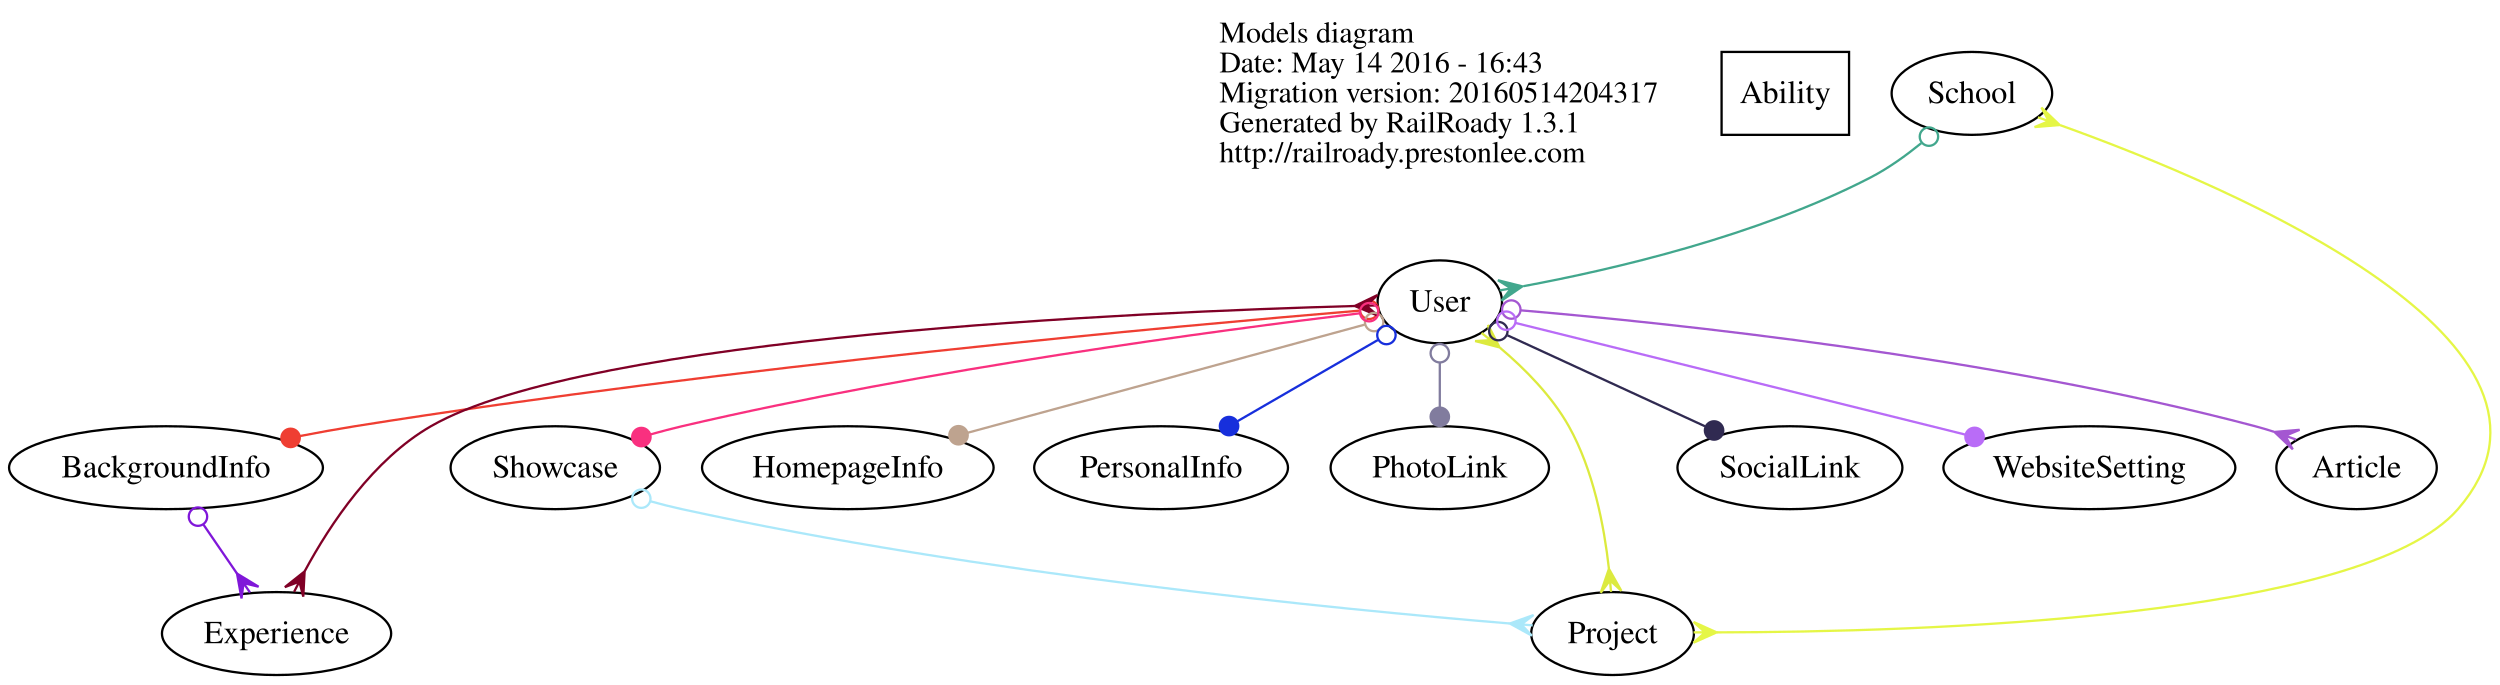
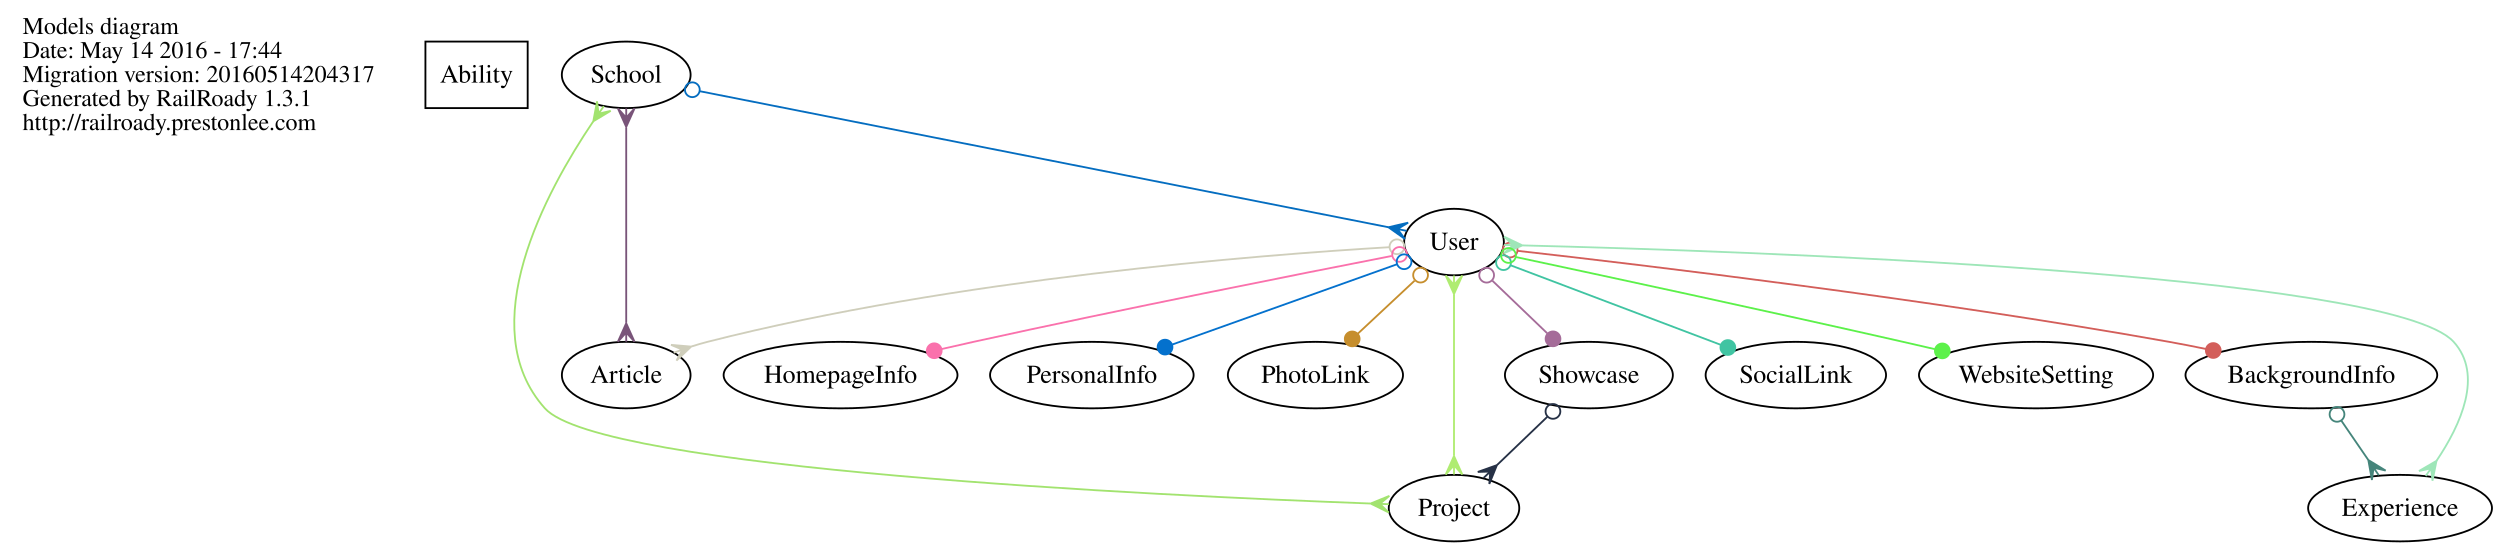
- <svg xmlns="http://www.w3.org/2000/svg" width="1085pt" height="297pt" viewBox="0.00 0.00 1085.33 297.00">
+ <svg xmlns="http://www.w3.org/2000/svg" width="1353pt" height="297pt" viewBox="0.00 0.00 1352.56 297.00">
  <g id="graph0" class="graph" transform="scale(1 1) rotate(0) translate(4 293)">
-     <polygon fill="none" stroke="none" points="-4,4 -4,-293 1081.33,-293 1081.33,4 -4,4" />
+     <polygon fill="none" stroke="none" points="-4,4 -4,-293 1348.56,-293 1348.56,4 -4,4" />
    <g id="node1" class="node">
-       <text text-anchor="start" x="525.377" y="-274.6" font-family="Times,serif" font-size="13.00">Models diagram</text>
-       <text text-anchor="start" x="525.377" y="-261.6" font-family="Times,serif" font-size="13.00">Date: May 14 2016 - 16:43</text>
-       <text text-anchor="start" x="525.377" y="-248.6" font-family="Times,serif" font-size="13.00">Migration version: 20160514204317</text>
-       <text text-anchor="start" x="525.377" y="-235.6" font-family="Times,serif" font-size="13.00">Generated by RailRoady 1.3.1</text>
-       <text text-anchor="start" x="525.377" y="-222.6" font-family="Times,serif" font-size="13.00">http://railroady.prestonlee.com</text>
+       <text text-anchor="start" x="8" y="-274.6" font-family="Times,serif" font-size="13.00">Models diagram</text>
+       <text text-anchor="start" x="8" y="-261.6" font-family="Times,serif" font-size="13.00">Date: May 14 2016 - 17:44</text>
+       <text text-anchor="start" x="8" y="-248.6" font-family="Times,serif" font-size="13.00">Migration version: 20160514204317</text>
+       <text text-anchor="start" x="8" y="-235.6" font-family="Times,serif" font-size="13.00">Generated by RailRoady 1.3.1</text>
+       <text text-anchor="start" x="8" y="-222.6" font-family="Times,serif" font-size="13.00">http://railroady.prestonlee.com</text>
    </g>
    <g id="node2" class="node">
-       <polygon fill="none" stroke="black" points="798.734,-270.5 743.394,-270.5 743.394,-234.5 798.734,-234.5 798.734,-270.5" />
-       <text text-anchor="middle" x="771.064" y="-248.3" font-family="Times,serif" font-size="14.00">Ability</text>
+       <polygon fill="none" stroke="black" points="281.358,-270.5 226.018,-270.5 226.018,-234.5 281.358,-234.5 281.358,-270.5" />
+       <text text-anchor="middle" x="253.688" y="-248.3" font-family="Times,serif" font-size="14.00">Ability</text>
    </g>
    <g id="node3" class="node">
-       <ellipse fill="none" stroke="black" cx="1019.06" cy="-90" rx="34.82" ry="18" />
-       <text text-anchor="middle" x="1019.06" y="-85.8" font-family="Times,serif" font-size="14.00">Article</text>
+       <ellipse fill="none" stroke="black" cx="334.688" cy="-90" rx="34.82" ry="18" />
+       <text text-anchor="middle" x="334.688" y="-85.8" font-family="Times,serif" font-size="14.00">Article</text>
    </g>
    <g id="node4" class="node">
-       <ellipse fill="none" stroke="black" cx="68.064" cy="-90" rx="68.129" ry="18" />
-       <text text-anchor="middle" x="68.064" y="-85.8" font-family="Times,serif" font-size="14.00">BackgroundInfo</text>
+       <ellipse fill="none" stroke="black" cx="1246.69" cy="-90" rx="68.129" ry="18" />
+       <text text-anchor="middle" x="1246.69" y="-85.8" font-family="Times,serif" font-size="14.00">BackgroundInfo</text>
    </g>
    <g id="node5" class="node">
-       <ellipse fill="none" stroke="black" cx="116.064" cy="-18" rx="49.753" ry="18" />
-       <text text-anchor="middle" x="116.064" y="-13.8" font-family="Times,serif" font-size="14.00">Experience</text>
+       <ellipse fill="none" stroke="black" cx="1294.69" cy="-18" rx="49.753" ry="18" />
+       <text text-anchor="middle" x="1294.69" y="-13.8" font-family="Times,serif" font-size="14.00">Experience</text>
    </g>
    <g id="edge1" class="edge">
-       <path fill="none" stroke="#8017d9" d="M84.329,-65.28C88.999,-58.47 94.106,-51.023 98.832,-44.131" />
-       <ellipse fill="none" stroke="#8017d9" cx="81.946" cy="-68.756" rx="4" ry="4" />
-       <polygon fill="#8017d9" stroke="#8017d9" points="98.897,-44.036 108.263,-38.334 101.724,-39.913 104.552,-35.789 104.552,-35.789 104.552,-35.789 101.724,-39.913 100.841,-33.244 98.897,-44.036 98.897,-44.036" />
+       <path fill="none" stroke="#45857b" d="M1262.95,-65.28C1267.62,-58.47 1272.73,-51.023 1277.45,-44.131" />
+       <ellipse fill="none" stroke="#45857b" cx="1260.57" cy="-68.756" rx="4" ry="4" />
+       <polygon fill="#45857b" stroke="#45857b" points="1277.52,-44.036 1286.89,-38.334 1280.35,-39.913 1283.18,-35.789 1283.18,-35.789 1283.18,-35.789 1280.35,-39.913 1279.46,-33.244 1277.52,-44.036 1277.52,-44.036" />
    </g>
    <g id="node6" class="node">
-       <ellipse fill="none" stroke="black" cx="364.064" cy="-90" rx="63.292" ry="18" />
-       <text text-anchor="middle" x="364.064" y="-85.8" font-family="Times,serif" font-size="14.00">HomepageInfo</text>
+       <ellipse fill="none" stroke="black" cx="450.688" cy="-90" rx="63.292" ry="18" />
+       <text text-anchor="middle" x="450.688" y="-85.8" font-family="Times,serif" font-size="14.00">HomepageInfo</text>
    </g>
    <g id="node7" class="node">
-       <ellipse fill="none" stroke="black" cx="500.064" cy="-90" rx="55.092" ry="18" />
-       <text text-anchor="middle" x="500.064" y="-85.8" font-family="Times,serif" font-size="14.00">PersonalInfo</text>
+       <ellipse fill="none" stroke="black" cx="586.688" cy="-90" rx="55.092" ry="18" />
+       <text text-anchor="middle" x="586.688" y="-85.8" font-family="Times,serif" font-size="14.00">PersonalInfo</text>
    </g>
    <g id="node8" class="node">
-       <ellipse fill="none" stroke="black" cx="621.064" cy="-90" rx="47.4" ry="18" />
-       <text text-anchor="middle" x="621.064" y="-85.8" font-family="Times,serif" font-size="14.00">PhotoLink</text>
+       <ellipse fill="none" stroke="black" cx="707.688" cy="-90" rx="47.4" ry="18" />
+       <text text-anchor="middle" x="707.688" y="-85.8" font-family="Times,serif" font-size="14.00">PhotoLink</text>
    </g>
    <g id="node9" class="node">
-       <ellipse fill="none" stroke="black" cx="696.064" cy="-18" rx="35.313" ry="18" />
-       <text text-anchor="middle" x="696.064" y="-13.8" font-family="Times,serif" font-size="14.00">Project</text>
+       <ellipse fill="none" stroke="black" cx="782.688" cy="-18" rx="35.313" ry="18" />
+       <text text-anchor="middle" x="782.688" y="-13.8" font-family="Times,serif" font-size="14.00">Project</text>
    </g>
    <g id="node10" class="node">
-       <ellipse fill="none" stroke="black" cx="852.064" cy="-252.5" rx="34.846" ry="18" />
-       <text text-anchor="middle" x="852.064" y="-248.3" font-family="Times,serif" font-size="14.00">School</text>
+       <ellipse fill="none" stroke="black" cx="334.688" cy="-252.5" rx="34.846" ry="18" />
+       <text text-anchor="middle" x="334.688" y="-248.3" font-family="Times,serif" font-size="14.00">School</text>
+     </g>
+     <g id="edge4" class="edge">
+       <path fill="none" stroke="#795479" d="M334.688,-223.94C334.688,-194.433 334.688,-147.895 334.688,-118.436" />
+       <polygon fill="#795479" stroke="#795479" points="334.688,-224.324 330.188,-234.324 334.688,-229.324 334.688,-234.324 334.688,-234.324 334.688,-234.324 334.688,-229.324 339.188,-234.324 334.688,-224.324 334.688,-224.324" />
+       <polygon fill="#795479" stroke="#795479" points="334.688,-118.053 339.188,-108.053 334.688,-113.053 334.688,-108.053 334.688,-108.053 334.688,-108.053 334.688,-113.053 330.188,-108.053 334.688,-118.053 334.688,-118.053" />
    </g>
    <g id="edge3" class="edge">
-       <path fill="none" stroke="#e5f646" d="M890.509,-238.667C966.849,-211.247 1125.06,-143.59 1063.06,-72 1021.92,-24.486 830.016,-18.62 741.281,-18.511" />
-       <polygon fill="#e5f646" stroke="#e5f646" points="890.179,-238.784 879.251,-237.87 885.464,-240.449 880.749,-242.114 880.749,-242.114 880.749,-242.114 885.464,-240.449 882.248,-246.357 890.179,-238.784 890.179,-238.784" />
-       <polygon fill="#e5f646" stroke="#e5f646" points="741.242,-18.511 731.236,-14.023 736.242,-18.517 731.242,-18.523 731.242,-18.523 731.242,-18.523 736.242,-18.517 731.247,-23.023 741.242,-18.511 741.242,-18.511" />
+       <path fill="none" stroke="#a2e36f" d="M316.746,-227.17C291.128,-189.252 251.29,-115.869 290.688,-72 320.26,-39.071 621.012,-24.814 737.211,-20.504" />
+       <polygon fill="#a2e36f" stroke="#a2e36f" points="316.878,-227.361 318.889,-238.141 319.732,-231.467 322.585,-235.573 322.585,-235.573 322.585,-235.573 319.732,-231.467 326.28,-233.005 316.878,-227.361 316.878,-227.361" />
+       <polygon fill="#a2e36f" stroke="#a2e36f" points="737.546,-20.492 747.703,-24.627 742.543,-20.311 747.54,-20.13 747.54,-20.13 747.54,-20.13 742.543,-20.311 747.377,-15.632 737.546,-20.492 737.546,-20.492" />
    </g>
    <g id="node13" class="node">
-       <ellipse fill="none" stroke="black" cx="621.064" cy="-162" rx="27" ry="18" />
-       <text text-anchor="middle" x="621.064" y="-157.8" font-family="Times,serif" font-size="14.00">User</text>
+       <ellipse fill="none" stroke="black" cx="782.688" cy="-162" rx="27" ry="18" />
+       <text text-anchor="middle" x="782.688" y="-157.8" font-family="Times,serif" font-size="14.00">User</text>
    </g>
    <g id="edge2" class="edge">
-       <path fill="none" stroke="#42a78d" d="M830.112,-230.922C823.418,-225.467 815.779,-219.992 808.064,-216 759.03,-190.626 696.287,-176.036 657.389,-168.811" />
-       <ellipse fill="none" stroke="#42a78d" cx="833.41" cy="-233.724" rx="4" ry="4" />
-       <polygon fill="#42a78d" stroke="#42a78d" points="656.924,-168.728 647.874,-162.536 652.003,-167.847 647.081,-166.966 647.081,-166.966 647.081,-166.966 652.003,-167.847 646.288,-171.395 656.924,-168.728 656.924,-168.728" />
+       <path fill="none" stroke="#046dc0" d="M374.616,-243.612C461.125,-226.523 664.69,-186.31 747.11,-170.028" />
+       <ellipse fill="none" stroke="#046dc0" cx="370.472" cy="-244.431" rx="4" ry="4" />
+       <polygon fill="#046dc0" stroke="#046dc0" points="747.191,-170.012 757.874,-172.489 752.097,-169.043 757.002,-168.074 757.002,-168.074 757.002,-168.074 752.097,-169.043 756.13,-163.659 747.191,-170.012 747.191,-170.012" />
    </g>
    <g id="node11" class="node">
-       <ellipse fill="none" stroke="black" cx="237.064" cy="-90" rx="45.444" ry="18" />
-       <text text-anchor="middle" x="237.064" y="-85.8" font-family="Times,serif" font-size="14.00">Showcase</text>
+       <ellipse fill="none" stroke="black" cx="855.688" cy="-90" rx="45.444" ry="18" />
+       <text text-anchor="middle" x="855.688" y="-85.8" font-family="Times,serif" font-size="14.00">Showcase</text>
    </g>
-     <g id="edge4" class="edge">
-       <path fill="none" stroke="#abe8fa" d="M278.27,-75.441C282.894,-74.165 287.561,-72.984 292.064,-72 420.939,-43.842 576.429,-28.584 651.377,-22.373" />
-       <ellipse fill="none" stroke="#abe8fa" cx="274.409" cy="-76.552" rx="4" ry="4" />
-       <polygon fill="#abe8fa" stroke="#abe8fa" points="651.439,-22.368 661.772,-26.042 656.423,-21.962 661.406,-21.557 661.406,-21.557 661.406,-21.557 656.423,-21.962 661.041,-17.071 651.439,-22.368 651.439,-22.368" />
+     <g id="edge5" class="edge">
+       <path fill="none" stroke="#263146" d="M833.167,-67.405C824.536,-59.128 814.676,-49.673 805.974,-41.329" />
+       <ellipse fill="none" stroke="#263146" cx="836.236" cy="-70.347" rx="4" ry="4" />
+       <polygon fill="#263146" stroke="#263146" points="805.903,-41.261 801.8,-31.092 802.294,-37.801 798.685,-34.34 798.685,-34.34 798.685,-34.34 802.294,-37.801 795.571,-37.588 805.903,-41.261 805.903,-41.261" />
    </g>
    <g id="node12" class="node">
-       <ellipse fill="none" stroke="black" cx="773.064" cy="-90" rx="48.827" ry="18" />
-       <text text-anchor="middle" x="773.064" y="-85.8" font-family="Times,serif" font-size="14.00">SocialLink</text>
-     </g>
-     <g id="edge5" class="edge">
-       <path fill="none" stroke="#a457d1" d="M656.304,-158.309C720.55,-152.836 860.65,-138.272 975.064,-108 977.719,-107.298 980.433,-106.488 983.145,-105.61" />
-       <ellipse fill="none" stroke="#a457d1" cx="652.104" cy="-158.659" rx="4" ry="4" />
-       <polygon fill="#a457d1" stroke="#a457d1" points="983.414,-105.516 994.34,-106.456 988.133,-103.863 992.852,-102.209 992.852,-102.209 992.852,-102.209 988.133,-103.863 991.364,-97.963 983.414,-105.516 983.414,-105.516" />
+       <ellipse fill="none" stroke="black" cx="967.688" cy="-90" rx="48.827" ry="18" />
+       <text text-anchor="middle" x="967.688" y="-85.8" font-family="Times,serif" font-size="14.00">SocialLink</text>
    </g>
    <g id="edge6" class="edge">
-       <path fill="none" stroke="#ef3e32" d="M586.316,-158.197C508.098,-151.645 312.357,-133.897 150.064,-108 142.311,-106.763 134.181,-105.291 126.177,-103.739" />
-       <ellipse fill="none" stroke="#ef3e32" cx="590.404" cy="-158.537" rx="4" ry="4" />
-       <ellipse fill="#ef3e32" stroke="#ef3e32" cx="122.157" cy="-102.943" rx="4" ry="4" />
+       <path fill="none" stroke="#cfcebb" d="M747.649,-159.214C676.915,-154.997 512.405,-142.082 378.688,-108 375.861,-107.279 372.968,-106.43 370.084,-105.502" />
+       <ellipse fill="none" stroke="#cfcebb" cx="751.809" cy="-159.455" rx="4" ry="4" />
+       <polygon fill="#cfcebb" stroke="#cfcebb" points="369.85,-105.42 361.899,-97.868 365.131,-103.767 360.412,-102.115 360.412,-102.115 360.412,-102.115 365.131,-103.767 358.924,-106.362 369.85,-105.42 369.85,-105.42" />
    </g>
    <g id="edge7" class="edge">
-       <path fill="none" stroke="#800026" d="M584.069,-160.2C491.257,-157.62 251.114,-147.23 183.064,-108 158.073,-93.592 139.459,-65.761 128.275,-45.039" />
-       <polygon fill="#800026" stroke="#800026" points="584.128,-160.202 594.006,-164.963 589.127,-160.333 594.125,-160.465 594.125,-160.465 594.125,-160.465 589.127,-160.333 594.243,-155.966 584.128,-160.202 584.128,-160.202" />
-       <polygon fill="#800026" stroke="#800026" points="128.245,-44.981 127.663,-34.03 125.954,-40.536 123.663,-36.092 123.663,-36.092 123.663,-36.092 125.954,-40.536 119.663,-38.154 128.245,-44.981 128.245,-44.981" />
+       <path fill="none" stroke="#d35e5a" d="M817.301,-157.215C885.166,-149.584 1040.37,-131.092 1169.69,-108 1176.18,-106.841 1182.95,-105.517 1189.67,-104.13" />
+       <ellipse fill="none" stroke="#d35e5a" cx="813.056" cy="-157.69" rx="4" ry="4" />
+       <ellipse fill="#d35e5a" stroke="#d35e5a" cx="1193.6" cy="-103.303" rx="4" ry="4" />
    </g>
    <g id="edge8" class="edge">
-       <path fill="none" stroke="#bea38f" d="M588.619,-152.163C545.179,-140.331 467.619,-119.206 416.001,-105.146" />
-       <ellipse fill="none" stroke="#bea38f" cx="592.563" cy="-153.237" rx="4" ry="4" />
-       <ellipse fill="#bea38f" stroke="#bea38f" cx="412.124" cy="-104.09" rx="4" ry="4" />
+       <path fill="none" stroke="#9ee6b8" d="M819.934,-160.181C936.701,-157.235 1289.88,-145.286 1323.69,-108 1339.85,-90.173 1327.61,-63.19 1314.42,-43.608" />
+       <polygon fill="#9ee6b8" stroke="#9ee6b8" points="819.703,-160.187 809.596,-155.933 814.704,-160.309 809.706,-160.432 809.706,-160.432 809.706,-160.432 814.704,-160.309 809.816,-164.93 819.703,-160.187 819.703,-160.187" />
+       <polygon fill="#9ee6b8" stroke="#9ee6b8" points="1314.41,-43.589 1312.25,-32.837 1311.5,-39.522 1308.59,-35.455 1308.59,-35.455 1308.59,-35.455 1311.5,-39.522 1304.93,-38.072 1314.41,-43.589 1314.41,-43.589" />
    </g>
    <g id="edge9" class="edge">
-       <path fill="none" stroke="#172fdc" d="M594.239,-145.481C576.238,-135.068 552.401,-121.278 533.213,-110.177" />
-       <ellipse fill="none" stroke="#172fdc" cx="597.892" cy="-147.594" rx="4" ry="4" />
-       <ellipse fill="#172fdc" stroke="#172fdc" cx="529.571" cy="-108.07" rx="4" ry="4" />
+       <path fill="none" stroke="#fa71ac" d="M749.029,-154.483C699.4,-144.795 603.71,-125.819 522.688,-108 517.082,-106.767 511.24,-105.447 505.414,-104.107" />
+       <ellipse fill="none" stroke="#fa71ac" cx="753.242" cy="-155.303" rx="4" ry="4" />
+       <ellipse fill="#fa71ac" stroke="#fa71ac" cx="501.4" cy="-103.177" rx="4" ry="4" />
    </g>
    <g id="edge10" class="edge">
-       <path fill="none" stroke="#817c9e" d="M621.064,-135.64C621.064,-129.348 621.064,-122.605 621.064,-116.316" />
-       <ellipse fill="none" stroke="#817c9e" cx="621.064" cy="-139.697" rx="4" ry="4" />
-       <ellipse fill="#817c9e" stroke="#817c9e" cx="621.064" cy="-112.104" rx="4" ry="4" />
+       <path fill="none" stroke="#0471cd" d="M751.874,-149.995C719.124,-138.299 667.073,-119.709 630.161,-106.526" />
+       <ellipse fill="none" stroke="#0471cd" cx="755.667" cy="-151.35" rx="4" ry="4" />
+       <ellipse fill="#0471cd" stroke="#0471cd" cx="626.294" cy="-105.145" rx="4" ry="4" />
+     </g>
+     <g id="edge11" class="edge">
+       <path fill="none" stroke="#c68e2d" d="M761.353,-141.088C751.727,-132.103 740.343,-121.478 730.542,-112.331" />
+       <ellipse fill="none" stroke="#c68e2d" cx="764.586" cy="-144.105" rx="4" ry="4" />
+       <ellipse fill="#c68e2d" stroke="#c68e2d" cx="727.598" cy="-109.583" rx="4" ry="4" />
+     </g>
+     <g id="edge13" class="edge">
+       <path fill="none" stroke="#afec71" d="M782.688,-133.679C782.688,-108.599 782.688,-71.627 782.688,-46.493" />
+       <polygon fill="#afec71" stroke="#afec71" points="782.688,-133.871 778.188,-143.871 782.688,-138.871 782.688,-143.871 782.688,-143.871 782.688,-143.871 782.688,-138.871 787.188,-143.872 782.688,-133.871 782.688,-133.871" />
+       <polygon fill="#afec71" stroke="#afec71" points="782.688,-46.189 787.188,-36.189 782.688,-41.189 782.688,-36.189 782.688,-36.189 782.688,-36.189 782.688,-41.189 778.188,-36.189 782.688,-46.189 782.688,-46.189" />
    </g>
    <g id="edge12" class="edge">
-       <path fill="none" stroke="#dcea3e" d="M647.216,-142.054C658.013,-132.927 669.701,-121.115 677.064,-108 687.734,-88.998 692.422,-64.636 694.476,-46.206" />
-       <polygon fill="#dcea3e" stroke="#dcea3e" points="647.011,-142.218 636.399,-144.98 643.115,-145.353 639.219,-148.487 639.219,-148.487 639.219,-148.487 643.115,-145.353 642.04,-151.993 647.011,-142.218 647.011,-142.218" />
-       <polygon fill="#dcea3e" stroke="#dcea3e" points="694.487,-46.083 699.888,-36.539 694.947,-41.105 695.407,-36.126 695.407,-36.126 695.407,-36.126 694.947,-41.105 690.926,-35.712 694.487,-46.083 694.487,-46.083" />
+       <path fill="none" stroke="#a56c99" d="M803.453,-141.088C812.735,-132.188 823.695,-121.678 833.173,-112.59" />
+       <ellipse fill="none" stroke="#a56c99" cx="800.348" cy="-144.066" rx="4" ry="4" />
+       <ellipse fill="#a56c99" stroke="#a56c99" cx="836.267" cy="-109.623" rx="4" ry="4" />
    </g>
-     <g id="edge11" class="edge">
-       <path fill="none" stroke="#f9307f" d="M586.319,-157.029C525.965,-149.769 398.057,-132.79 292.064,-108 287.576,-106.95 282.919,-105.727 278.3,-104.426" />
-       <ellipse fill="none" stroke="#f9307f" cx="590.406" cy="-157.515" rx="4" ry="4" />
-       <ellipse fill="#f9307f" stroke="#f9307f" cx="274.441" cy="-103.302" rx="4" ry="4" />
-     </g>
-     <g id="edge13" class="edge">
-       <path fill="none" stroke="#302a51" d="M650.409,-147.486C674.883,-136.215 709.884,-120.096 736.237,-107.96" />
-       <ellipse fill="none" stroke="#302a51" cx="646.475" cy="-149.297" rx="4" ry="4" />
-       <ellipse fill="#302a51" stroke="#302a51" cx="740.137" cy="-106.164" rx="4" ry="4" />
+     <g id="edge14" class="edge">
+       <path fill="none" stroke="#40c4a2" d="M813.393,-149.382C844.521,-137.604 892.854,-119.315 927.121,-106.35" />
+       <ellipse fill="none" stroke="#40c4a2" cx="809.485" cy="-150.86" rx="4" ry="4" />
+       <ellipse fill="#40c4a2" stroke="#40c4a2" cx="930.9" cy="-104.92" rx="4" ry="4" />
    </g>
    <g id="node14" class="node">
-       <ellipse fill="none" stroke="black" cx="903.064" cy="-90" rx="63.371" ry="18" />
-       <text text-anchor="middle" x="903.064" y="-85.8" font-family="Times,serif" font-size="14.00">WebsiteSetting</text>
+       <ellipse fill="none" stroke="black" cx="1097.69" cy="-90" rx="63.371" ry="18" />
+       <text text-anchor="middle" x="1097.69" y="-85.8" font-family="Times,serif" font-size="14.00">WebsiteSetting</text>
    </g>
-     <g id="edge14" class="edge">
-       <path fill="none" stroke="#b96cf7" d="M654.039,-152.815C702.004,-140.908 791.569,-118.676 849.196,-104.372" />
-       <ellipse fill="none" stroke="#b96cf7" cx="649.972" cy="-153.824" rx="4" ry="4" />
-       <ellipse fill="#b96cf7" stroke="#b96cf7" cx="853.225" cy="-103.371" rx="4" ry="4" />
+     <g id="edge15" class="edge">
+       <path fill="none" stroke="#5cf14a" d="M816.256,-153.868C863.176,-143.857 951.01,-124.959 1025.69,-108 1031.28,-106.729 1037.12,-105.384 1042.94,-104.029" />
+       <ellipse fill="none" stroke="#5cf14a" cx="812.171" cy="-154.739" rx="4" ry="4" />
+       <ellipse fill="#5cf14a" stroke="#5cf14a" cx="1046.96" cy="-103.091" rx="4" ry="4" />
    </g>
  </g>
</svg>
